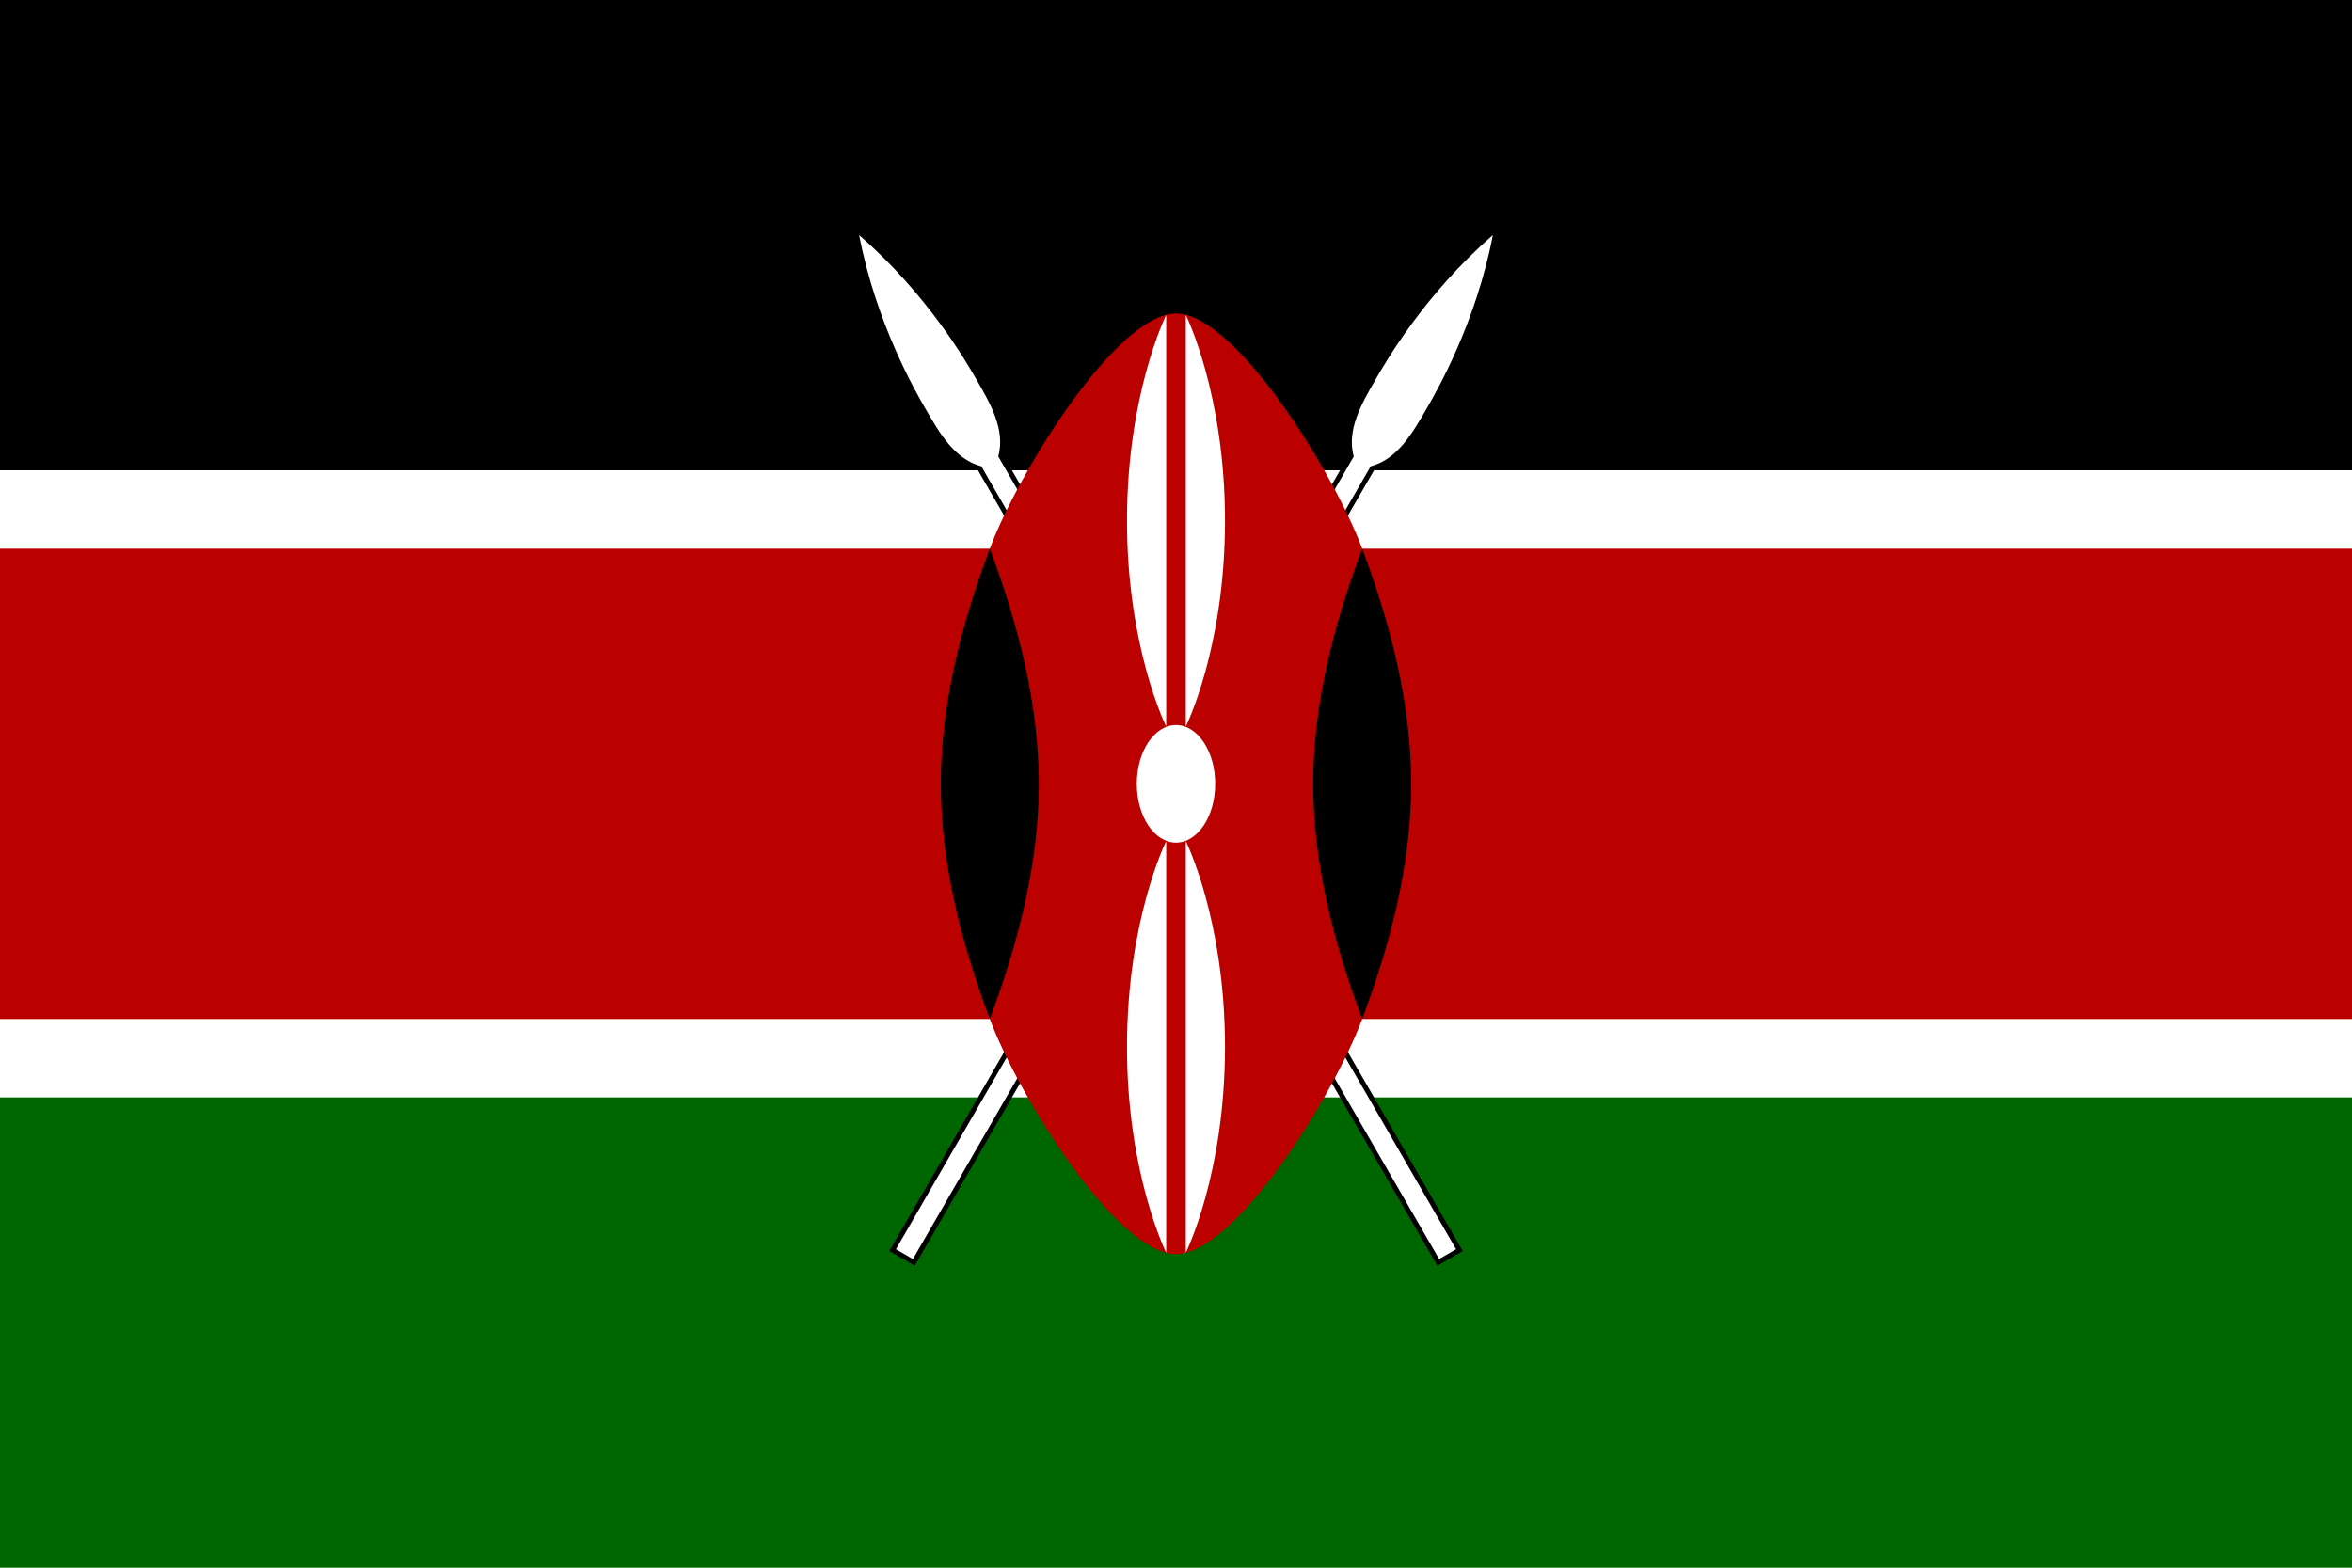
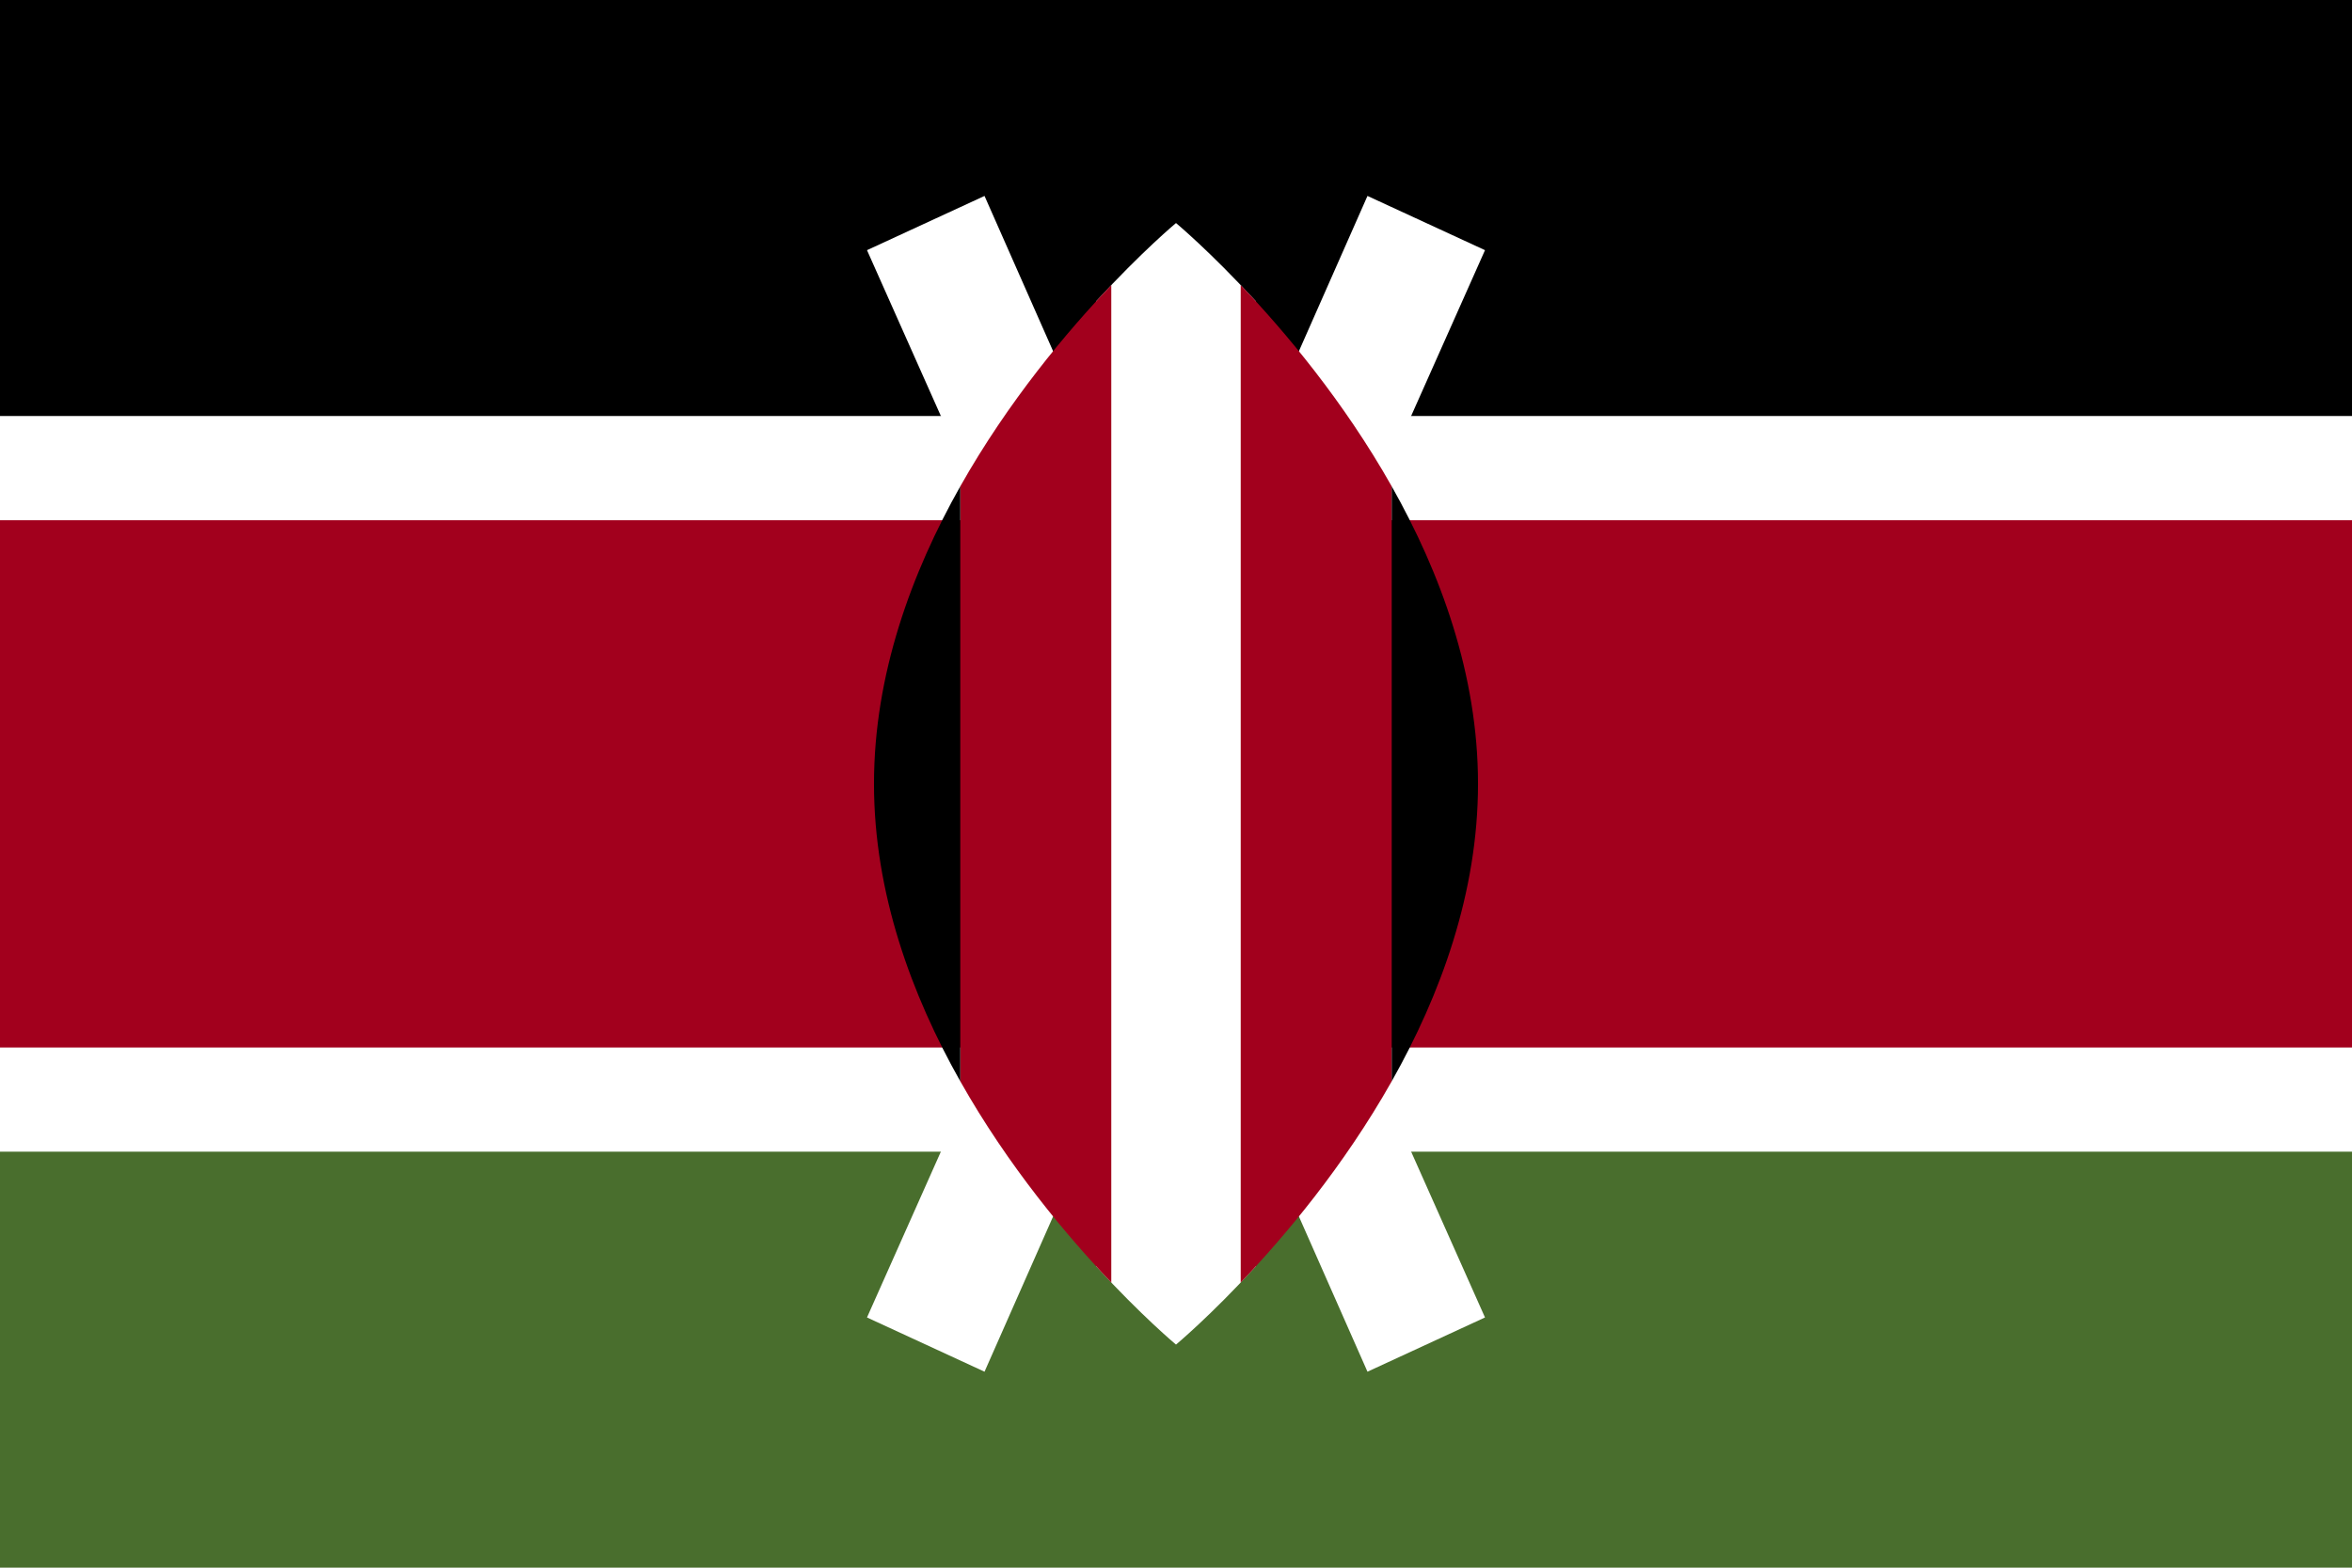
- <svg xmlns="http://www.w3.org/2000/svg" xmlns:xlink="http://www.w3.org/1999/xlink" viewBox="-120 -80 240 160">
-   <defs>
-     <path id="spearshape" d="M -1,55.426 h 2 V -38 C 3,-40 3,-43 3,-46 C 3,-48 3,-56 0,-64.663 C -3,-56 -3,-48 -3,-46 C -3,-43 -3,-40 -1,-38 z" stroke-miterlimit="10" transform="rotate(30)" />
-   </defs>
-   <rect x="-120" y="-80" width="240" height="160" fill="#fff" />
-   <rect x="-120" y="-80" width="240" height="48" />
-   <rect x="-120" y="32" width="240" height="48" fill="#060" />
-   <g id="spear">
-     <use xlink:href="#spearshape" stroke="#000" />
-     <use xlink:href="#spearshape" fill="#fff" />
+ <svg xmlns="http://www.w3.org/2000/svg" viewBox="0 85.333 512 341.333">
+   <path fill="#FFF" d="M0 85.331h512v341.337H0z" />
+   <path d="M0 85.331h512v90.579H0z" />
+   <path fill="#496E2D" d="M0 336.089h512v90.568H0z" />
+   <path fill="#A2001D" d="M0 198.606h512v114.799H0z" />
+   <g fill="#FFF">
+     <path d="m323.265 139.803-25.583-11.809L256 222.376l-41.682-94.382-25.583 11.809 51.749 116.191-51.749 116.192 25.583 11.808L256 289.613l41.682 94.381 25.583-11.808-51.749-116.192z" />
+     <path d="M273.376 150.931C263.472 140.115 256 133.898 256 133.898s-7.472 6.216-17.376 17.032v210.127C248.528 371.873 256 378.091 256 378.091s7.472-6.216 17.376-17.033V150.931z" />
  </g>
-   <use xlink:href="#spear" transform="scale(-1,1)" />
-   <path fill="#b00" d="M -120,-24 V 24 H -19 c 3,8 13,24 19,24 s 16,-16 19,-24 H 120 V -24 H 19 c -3,-8 -13,-24 -19,-24 s -16,16 -19,24 z" />
-   <path id="deco_r" d="M 19,24 c 3,-8 5,-16 5,-24 s -2,-16 -5,-24 c -3,8 -5,16 -5,24 s 2,16 5,24" />
-   <use xlink:href="#deco_r" transform="scale(-1,1)" />
-   <g fill="#fff">
-     <ellipse rx="4" ry="6" />
-     <path id="deco_br" d="M 1,5.85 c 0,0 4,8 4,21 s -4,21 -4,21 z" />
-     <use xlink:href="#deco_br" transform="scale(-1)" />
-     <use xlink:href="#deco_br" transform="scale(-1,1)" />
-     <use xlink:href="#deco_br" transform="scale(1,-1)" />
+   <g fill="#A2001D">
+     <path d="M209.04 191.226v129.535c10.465 18.542 23.274 33.742 32.872 43.818V147.408c-9.599 10.076-22.408 25.275-32.872 43.818zM302.96 191.226c-10.465-18.543-23.274-33.742-32.872-43.818V364.58c9.599-10.077 22.407-25.276 32.872-43.818V191.226z" />
  </g>
+   <path d="M302.96 191.226v129.535c10.594-18.774 18.784-40.973 18.784-64.767s-8.19-45.993-18.784-64.768zM209.04 191.226v129.535c-10.594-18.774-18.784-40.973-18.784-64.767s8.19-45.993 18.784-64.768z" />
</svg>
